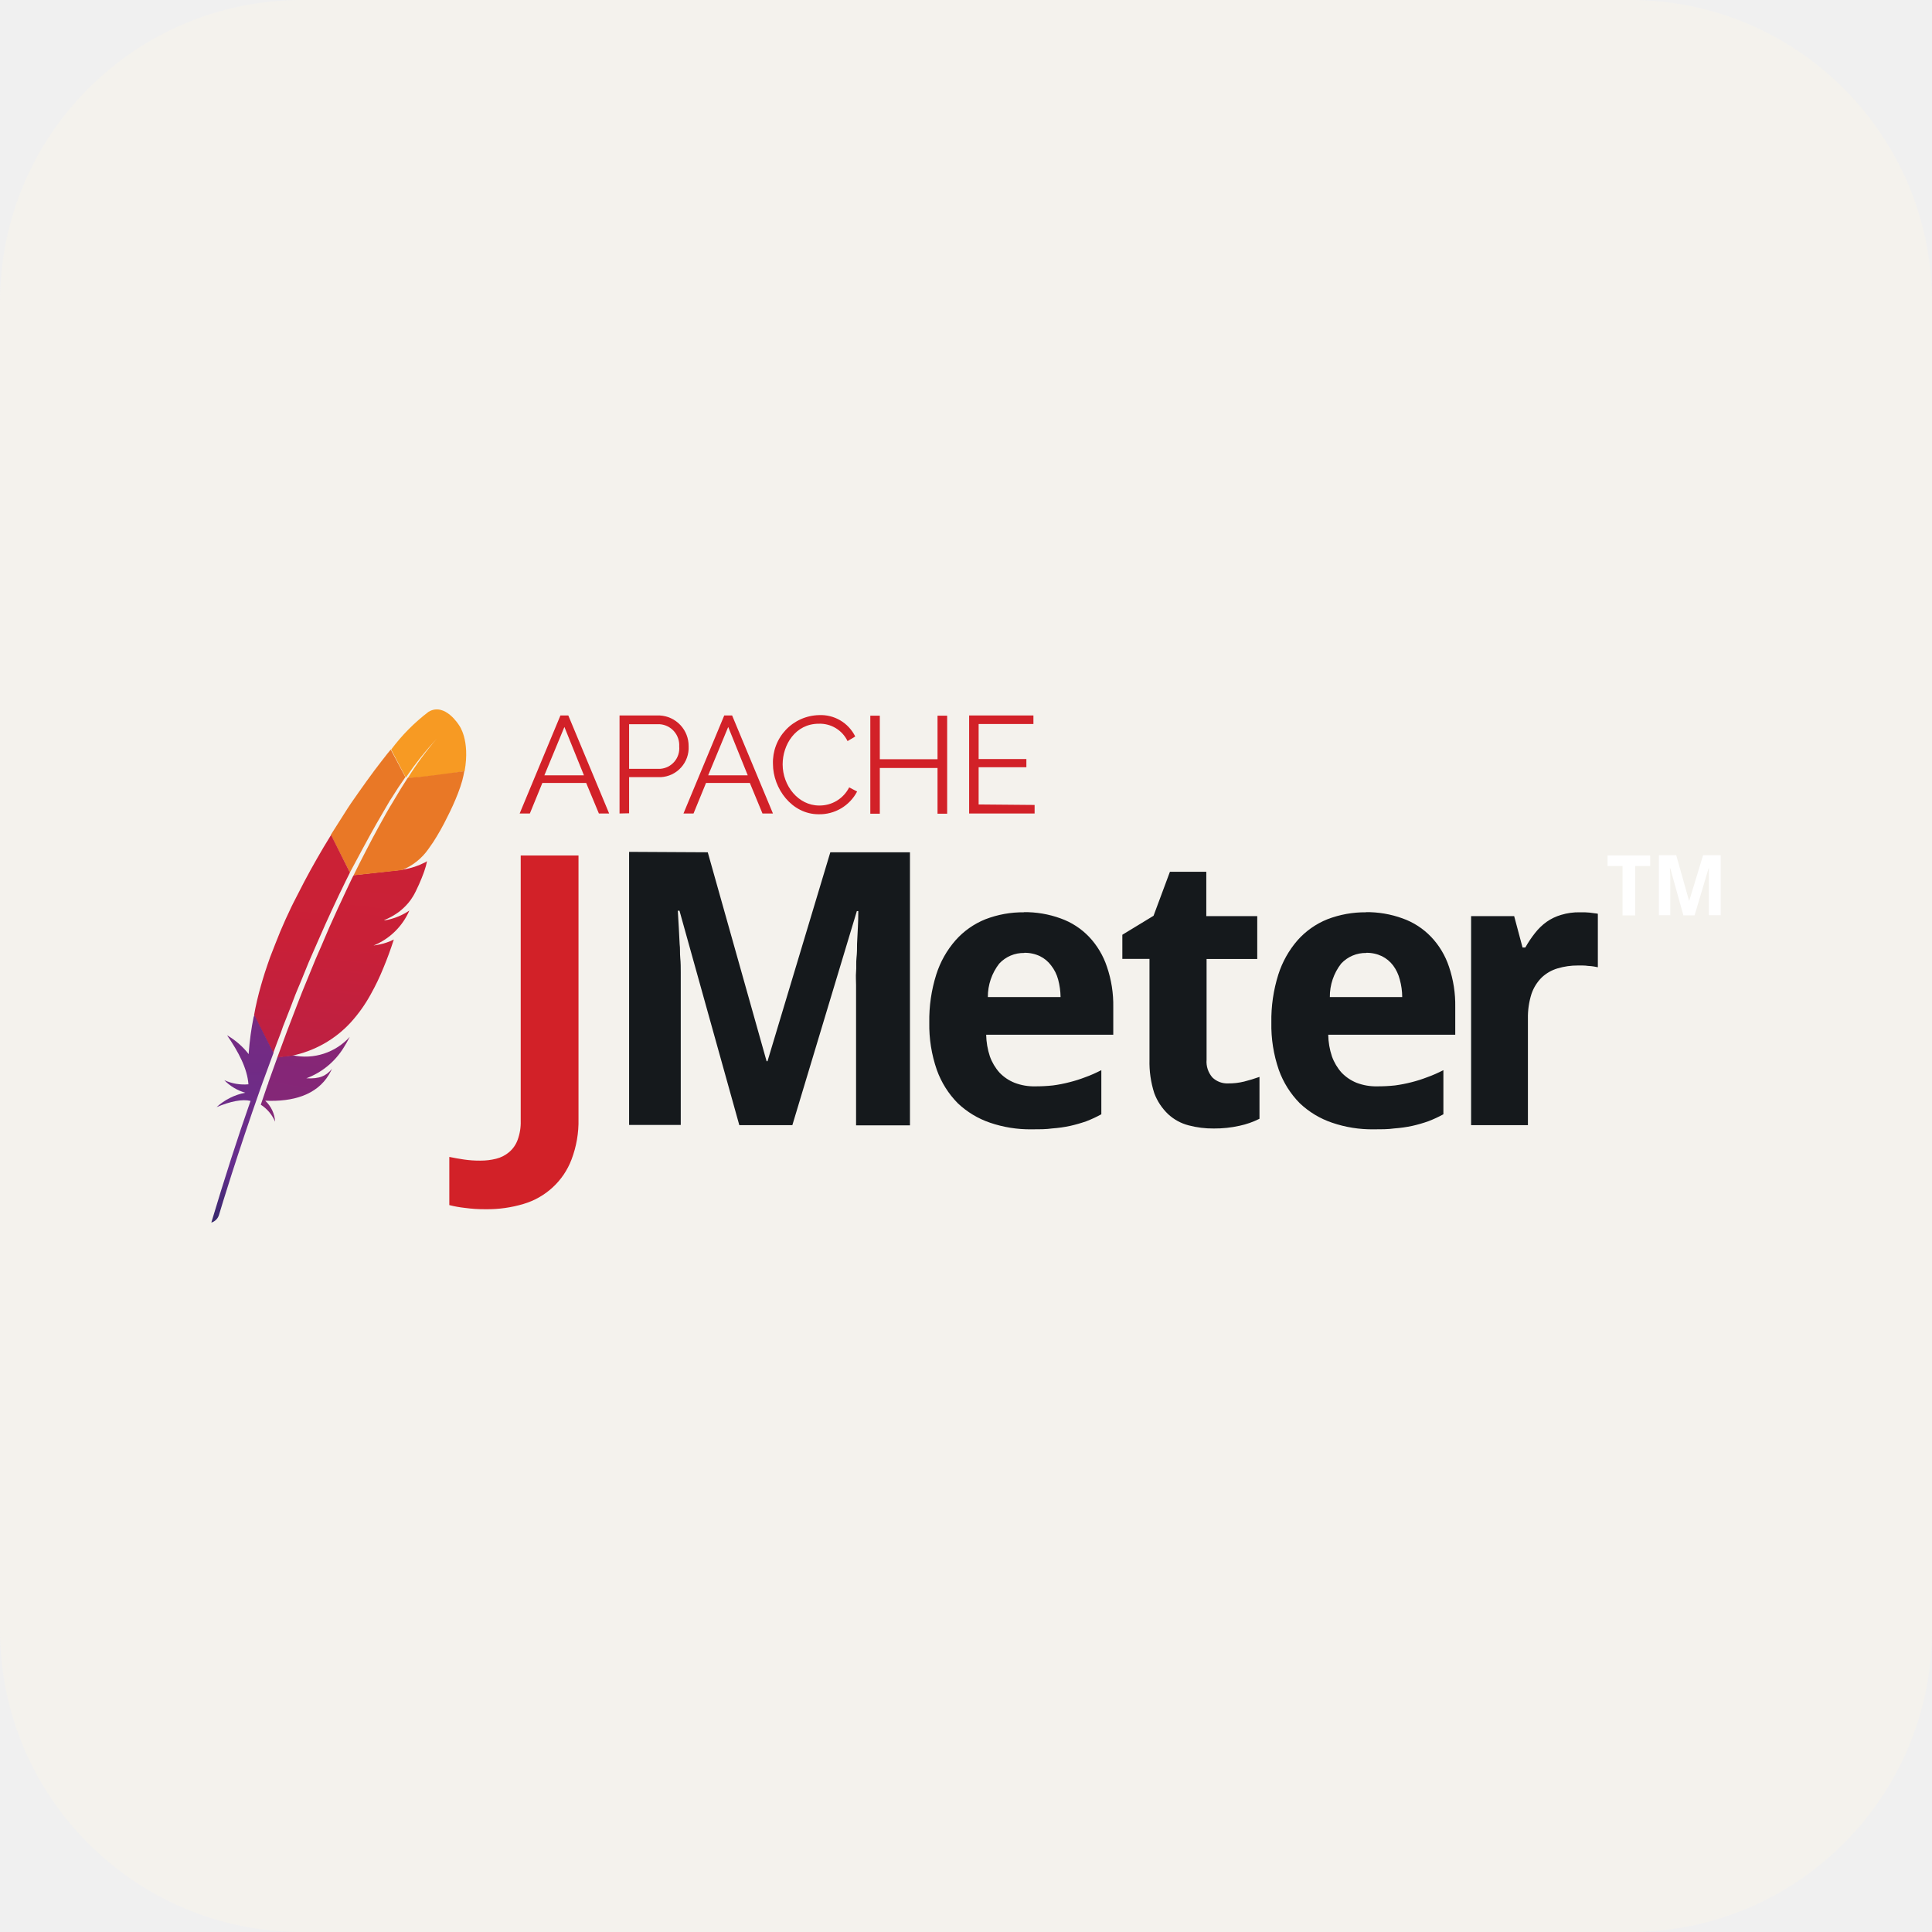
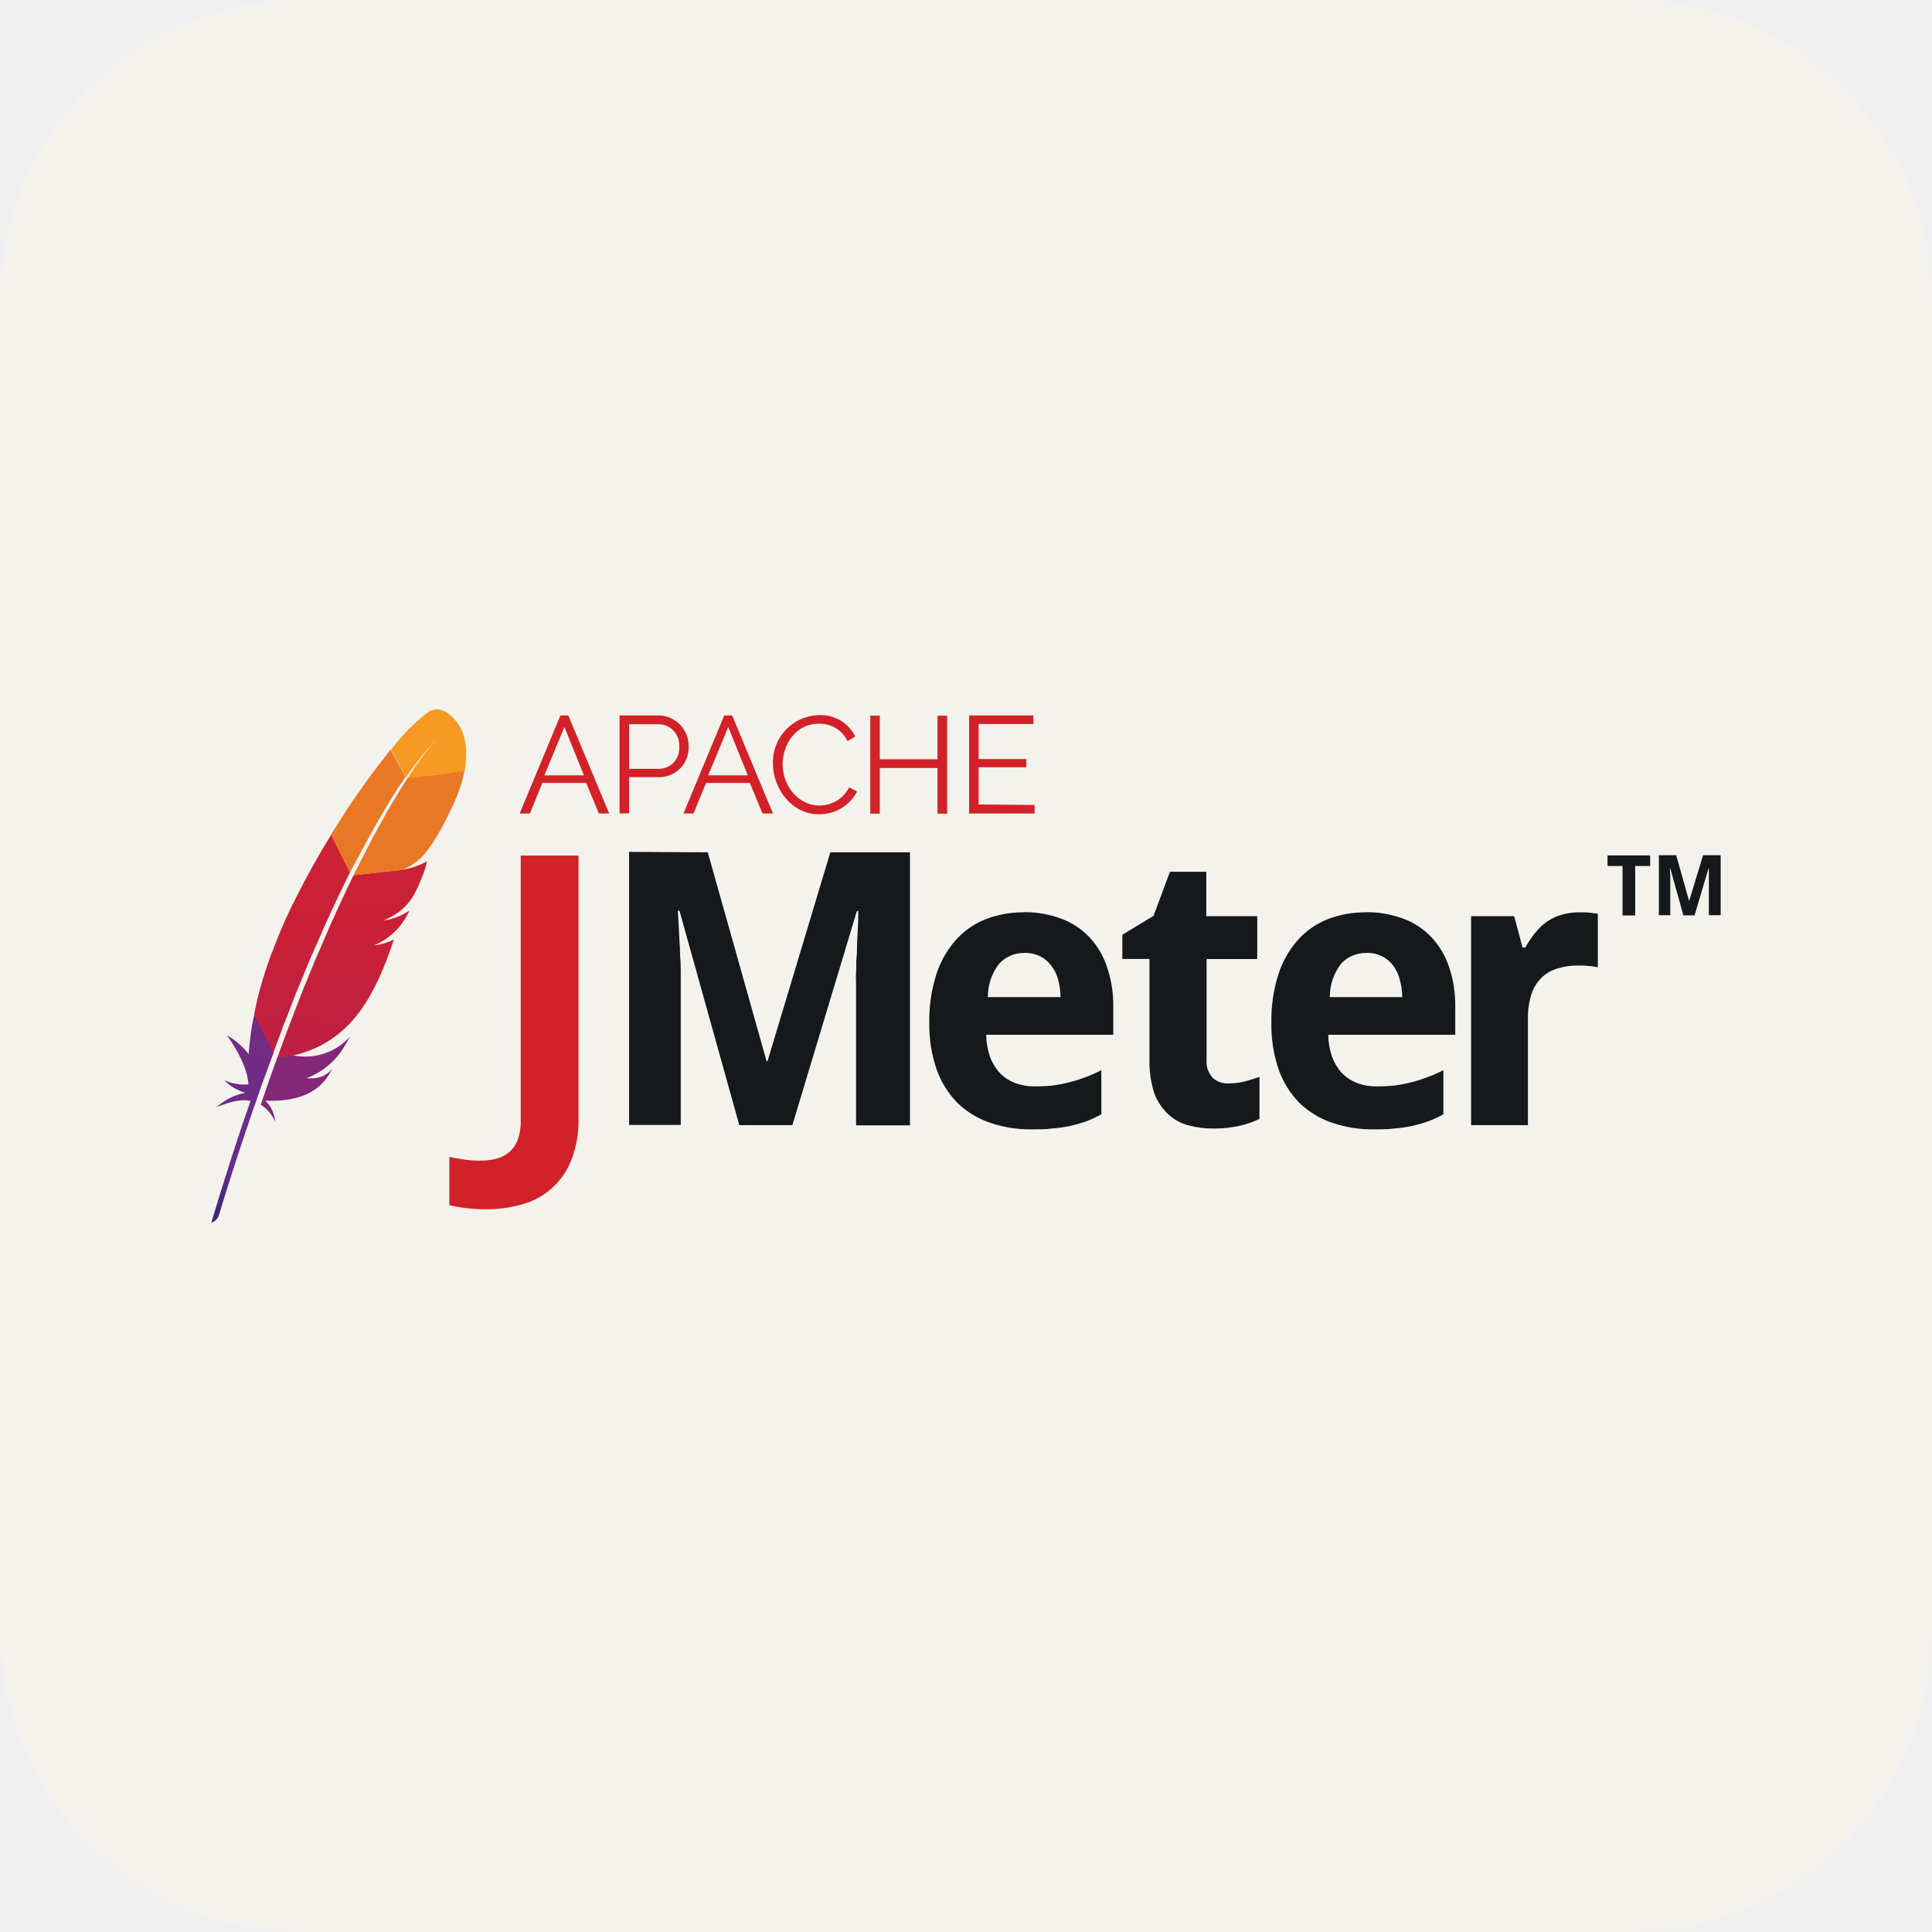
- <svg xmlns="http://www.w3.org/2000/svg" width="256" height="256" title="Apache JMeter" viewBox="0 0 256 256" fill="none" id="apachejmeter" version="1.1">
-   <defs id="defs48" />
-   <style id="style1">
- #apachejmeter {
+ <svg xmlns="http://www.w3.org/2000/svg" id="apachejmeter" width="256" height="256" fill="none" title="Apache JMeter" version="1.1" viewBox="0 0 256 256">
+   <style>#apachejmeter {
    rect {fill: #15191C}
    path.jmeter {fill: white}

    @media (prefers-color-scheme: light) {
        rect {fill: #F4F2ED}
        path.jmeter {fill: #212121}
    }
- }
- </style>
-   <rect width="256" height="256" rx="40" fill="#15191C" id="rect1" style="fill:#f4f2ed;fill-opacity:1" />
-   <path d="M56.78 94.321C54.905 95.747 53.239 97.43 51.832 99.322L53.775 103.033C55.027 101.199 56.411 99.459 57.918 97.828L58.084 97.652C58.029 97.717 57.964 97.763 57.918 97.828C56.482 99.484 55.18 101.252 54.024 103.116C56.551 102.941 59.067 102.631 61.562 102.189C62.311 98.023 60.84 96.121 60.84 96.121C60.84 96.121 58.963 93.013 56.78 94.321Z" fill="url(#linearGradient1)" id="path1" />
-   <path d="M48.05 112.468C48.642 111.364 49.243 110.279 49.835 109.23C50.427 108.182 51.093 107.078 51.684 106.048C51.728 105.991 51.768 105.933 51.805 105.872C52.421 104.87 53.059 103.905 53.719 102.977L51.777 99.322L51.333 99.86C50.778 100.565 50.196 101.317 49.594 102.114C48.993 102.912 48.244 103.97 47.532 104.972C46.82 105.974 46.228 106.827 45.571 107.885C45.017 108.748 44.462 109.62 43.898 110.52C43.882 110.557 43.86 110.591 43.833 110.622L46.358 115.622L48.05 112.468Z" fill="url(#linearGradient2)" id="path2" />
-   <path d="M36.564 140.634C36.231 141.562 35.889 142.49 35.565 143.417C35.565 143.557 35.463 143.686 35.426 143.826C35.204 144.475 35.01 145.059 34.557 146.377C35.4 146.921 36.06 147.706 36.453 148.631C36.393 147.567 35.922 146.569 35.139 145.848C38.839 146.015 41.965 145.087 43.583 142.397C43.722 142.156 43.861 141.896 43.99 141.627C43.241 142.555 42.335 142.981 40.596 142.879C42.651 142.113 44.393 140.679 45.544 138.807C45.815 138.38 46.083 137.907 46.348 137.387C45.414 138.419 44.227 139.188 42.904 139.617C41.582 140.047 40.171 140.123 38.811 139.836L36.767 140.068C36.693 140.291 36.629 140.458 36.564 140.634Z" fill="url(#linearGradient3)" id="path3" />
-   <path d="M37.489 136.051C37.923 134.901 38.413 133.75 38.839 132.581C39.264 131.412 39.764 130.346 40.208 129.214C40.651 128.082 41.132 126.95 41.641 125.818C42.15 124.686 42.64 123.517 43.158 122.376C43.676 121.235 44.194 120.113 44.721 118.999C44.906 118.591 45.1 118.201 45.303 117.793C45.627 117.107 45.969 116.42 46.311 115.734C46.326 115.695 46.345 115.657 46.367 115.622L43.87 110.64C43.833 110.712 43.79 110.781 43.74 110.844C43.158 111.772 42.566 112.783 41.992 113.785C41.419 114.787 40.836 115.836 40.282 116.893C39.819 117.821 39.357 118.665 38.904 119.574C38.811 119.751 38.728 119.936 38.635 120.113C38.09 121.244 37.59 122.348 37.146 123.406C36.703 124.464 36.222 125.744 35.796 126.82C35.547 127.534 35.306 128.221 35.093 128.88C34.881 129.538 34.751 130.012 34.585 130.568C34.206 131.895 33.891 133.212 33.66 134.539L36.194 139.558C36.517 138.63 36.878 137.749 37.22 136.821L37.489 136.051Z" fill="url(#linearGradient4)" id="path4" />
-   <path d="M33.614 134.715C33.294 136.302 33.075 137.907 32.957 139.521C32.957 139.567 32.957 139.632 32.957 139.679C32.169 138.671 31.196 137.824 30.09 137.183C31.607 139.391 32.763 141.571 32.92 143.677C31.824 143.774 30.722 143.586 29.72 143.13C30.485 143.916 31.441 144.489 32.495 144.79C31.077 145.066 29.762 145.728 28.694 146.702C30.543 145.922 32.115 145.616 33.197 145.876C31.468 150.793 29.729 156.229 28 162C28.239 161.928 28.457 161.798 28.634 161.622C28.812 161.445 28.943 161.228 29.017 160.989C29.323 159.95 31.394 153.094 34.566 144.085C34.659 143.826 34.76 143.575 34.844 143.306L34.927 143.093C35.269 142.165 35.62 141.182 35.99 140.198L36.24 139.521L33.706 134.502C33.686 134.559 33.671 134.618 33.66 134.678L33.614 134.715Z" fill="url(#linearGradient5)" id="path5" />
-   <path d="M46.811 116.049C46.737 116.207 46.672 116.346 46.589 116.494L45.932 117.877L45.202 119.445C45.072 119.714 44.943 119.973 44.822 120.252C44.443 121.077 44.064 121.931 43.666 122.812C43.185 123.888 42.742 125.011 42.214 126.18C41.687 127.349 41.29 128.434 40.781 129.622C40.272 130.809 39.856 131.904 39.385 133.11C38.968 134.177 38.552 135.29 38.117 136.413C38.101 136.471 38.08 136.526 38.053 136.58L36.776 140.04C36.771 140.065 36.771 140.09 36.776 140.115L38.82 139.883H38.691C41.678 139.27 44.399 137.732 46.468 135.485C47.492 134.356 48.38 133.111 49.113 131.774C49.76 130.622 50.331 129.429 50.824 128.202C51.299 127.064 51.752 125.827 52.184 124.491C51.578 124.795 50.934 125.017 50.27 125.15L49.89 125.224L49.493 125.289C51.619 124.424 53.325 122.759 54.246 120.651C53.403 121.219 52.462 121.628 51.472 121.857C51.313 121.895 51.153 121.923 50.991 121.94H50.861C51.588 121.647 52.274 121.264 52.905 120.799C53.028 120.708 53.146 120.608 53.257 120.502C53.432 120.354 53.599 120.187 53.765 120.02L54.07 119.686C54.305 119.414 54.515 119.122 54.699 118.814C54.765 118.719 54.823 118.62 54.875 118.517C54.958 118.368 55.032 118.229 55.097 118.09C55.411 117.45 55.661 116.884 55.865 116.374C55.966 116.123 56.059 115.891 56.133 115.678C56.207 115.465 56.197 115.511 56.225 115.418C56.299 115.177 56.373 114.964 56.429 114.769C56.484 114.574 56.549 114.268 56.577 114.101C56.496 114.172 56.406 114.232 56.309 114.277C55.436 114.726 54.5 115.038 53.534 115.205C53.437 115.212 53.341 115.227 53.247 115.251C53.247 115.251 53.247 115.251 53.294 115.251L46.885 115.956C46.883 115.978 46.876 115.998 46.862 116.015C46.849 116.031 46.831 116.043 46.811 116.049Z" fill="url(#linearGradient6)" id="path6" />
-   <path d="M54.024 103.07C53.46 103.942 52.84 104.925 52.175 106.067C52.137 106.123 52.103 106.182 52.073 106.243C51.49 107.171 50.88 108.284 50.223 109.471C49.668 110.483 49.086 111.568 48.485 112.746C47.948 113.767 47.412 114.843 46.848 115.984L53.257 115.288C54.67 114.723 55.888 113.755 56.762 112.505C56.974 112.208 57.196 111.874 57.409 111.577C58.066 110.548 58.713 109.416 59.259 108.284C59.784 107.264 60.257 106.217 60.674 105.148C60.914 104.527 61.108 103.951 61.247 103.45C61.386 102.949 61.45 102.578 61.525 102.179C59.065 102.523 55.985 102.968 54.024 103.07Z" fill="url(#linearGradient7)" id="path7" />
-   <path d="M49.89 125.224L49.493 125.289C49.623 125.257 49.756 125.235 49.89 125.224Z" fill="url(#linearGradient8)" id="path8" />
-   <path d="M64.364 160.228C63.436 160.236 62.509 160.177 61.589 160.052C60.897 159.977 60.211 159.853 59.536 159.681V153.298C60.147 153.428 60.794 153.539 61.469 153.641C62.188 153.746 62.915 153.796 63.642 153.789C64.35 153.795 65.055 153.711 65.742 153.539C66.368 153.387 66.95 153.091 67.443 152.676C67.956 152.246 68.348 151.69 68.581 151.062C68.883 150.247 69.024 149.38 68.997 148.511V113.359H76.654V148.269C76.695 150.103 76.381 151.927 75.73 153.641C75.193 155.059 74.331 156.33 73.214 157.352C72.112 158.365 70.792 159.111 69.358 159.532C67.746 160.012 66.072 160.247 64.391 160.228" fill="#D22128" id="path9" />
-   <path d="M83.359 112.876V149.058H90.203V132.21C90.203 131.746 90.203 131.227 90.203 130.652C90.203 130.076 90.203 129.473 90.203 128.843C90.203 128.212 90.203 127.581 90.138 126.941C90.073 126.301 90.138 125.67 90.055 125.085C89.99 123.666 89.907 122.191 89.814 120.678H90.036L97.962 149.086H104.991L113.536 120.725H113.73C113.73 122.228 113.628 123.666 113.564 125.057C113.564 125.651 113.564 126.263 113.49 126.913C113.416 127.562 113.49 128.156 113.434 128.768C113.379 129.381 113.434 129.965 113.434 130.513V149.114H120.574V112.932H110.022L101.698 140.616H101.578L93.782 112.932L83.359 112.876ZM155.023 115.511L152.85 121.346L148.716 123.861V127.061H152.313V140.402C152.272 141.915 152.488 143.424 152.951 144.865C153.349 145.921 153.981 146.873 154.801 147.648C155.565 148.351 156.489 148.854 157.492 149.114C158.584 149.404 159.71 149.544 160.84 149.531C161.988 149.541 163.133 149.42 164.253 149.169C165.167 148.974 166.053 148.663 166.888 148.242V142.694C166.204 142.935 165.52 143.148 164.845 143.315C164.157 143.483 163.452 143.564 162.745 143.557C162.365 143.575 161.984 143.516 161.627 143.384C161.269 143.251 160.942 143.048 160.664 142.786C160.379 142.465 160.162 142.089 160.027 141.68C159.892 141.272 159.841 140.84 159.878 140.411V127.071H166.592V121.393H159.841V115.511H155.023ZM135.694 120.883C133.94 120.863 132.199 121.178 130.562 121.81C129.049 122.42 127.698 123.373 126.613 124.594C125.459 125.913 124.59 127.458 124.06 129.13C123.411 131.188 123.099 133.337 123.135 135.494C123.097 137.628 123.435 139.751 124.134 141.766C124.727 143.424 125.674 144.931 126.909 146.182C128.135 147.346 129.599 148.229 131.2 148.77C132.96 149.369 134.808 149.664 136.665 149.642C137.683 149.642 138.617 149.643 139.44 149.522C140.246 149.465 141.046 149.351 141.835 149.179C142.546 149.018 143.247 148.816 143.934 148.576C144.621 148.313 145.288 148.003 145.932 147.648V141.803C145.211 142.165 144.508 142.49 143.814 142.731C143.126 142.998 142.422 143.221 141.706 143.399C140.985 143.586 140.253 143.729 139.514 143.826C138.728 143.91 137.937 143.95 137.146 143.946C136.228 143.965 135.315 143.808 134.455 143.482C133.698 143.184 133.013 142.725 132.448 142.137C131.883 141.508 131.447 140.773 131.163 139.975C130.857 139.05 130.692 138.084 130.673 137.109H147.514V133.444C147.547 131.624 147.262 129.812 146.672 128.091C146.181 126.613 145.373 125.261 144.304 124.13C143.258 123.038 141.972 122.206 140.55 121.699C138.968 121.122 137.294 120.839 135.611 120.864L135.694 120.883ZM181.01 120.883C179.256 120.865 177.515 121.179 175.878 121.81C174.365 122.42 173.013 123.373 171.929 124.594C170.782 125.916 169.916 127.46 169.385 129.13C168.736 131.188 168.424 133.337 168.461 135.494C168.419 137.627 168.754 139.75 169.45 141.766C170.042 143.424 170.989 144.931 172.225 146.182C173.453 147.348 174.921 148.232 176.525 148.77C178.281 149.369 180.126 149.664 181.981 149.642C182.999 149.642 183.942 149.643 184.756 149.522C185.564 149.465 186.368 149.351 187.16 149.179C187.868 149.019 188.566 148.818 189.25 148.576C189.94 148.313 190.61 148.003 191.257 147.648V141.803C190.536 142.165 189.824 142.49 189.13 142.731C188.445 142.997 187.744 143.22 187.031 143.399C186.309 143.585 185.577 143.727 184.839 143.826C184.05 143.91 183.256 143.95 182.462 143.946C181.544 143.964 180.631 143.807 179.771 143.482C179.018 143.181 178.337 142.723 177.773 142.137C177.208 141.508 176.772 140.773 176.488 139.975C176.178 139.051 176.013 138.084 175.998 137.109H192.829V133.444C192.861 131.625 192.579 129.814 191.997 128.091C191.506 126.611 190.695 125.258 189.62 124.13C188.574 123.038 187.288 122.206 185.865 121.699C184.283 121.122 182.61 120.839 180.927 120.864L181.01 120.883ZM209.319 120.883C208.486 120.869 207.656 120.985 206.859 121.226C206.168 121.427 205.515 121.74 204.926 122.154C204.351 122.572 203.838 123.068 203.4 123.629C202.921 124.233 202.491 124.875 202.114 125.549H201.745L200.635 121.393H194.929V149.086H202.457V134.993C202.433 133.877 202.593 132.765 202.928 131.7C203.207 130.878 203.673 130.131 204.288 129.52C204.886 128.956 205.608 128.543 206.396 128.314C207.267 128.054 208.17 127.926 209.078 127.933H209.698C209.946 127.933 210.193 127.952 210.438 127.989C210.697 127.989 210.946 128.035 211.178 128.063C211.361 128.088 211.543 128.122 211.723 128.165V121.077C211.577 121.044 211.429 121.023 211.279 121.012C210.848 120.94 210.412 120.897 209.975 120.883C209.744 120.883 209.522 120.883 209.319 120.883ZM135.722 126.254C136.441 126.238 137.153 126.391 137.803 126.699C138.387 126.986 138.895 127.409 139.283 127.933C139.713 128.482 140.028 129.114 140.208 129.789C140.411 130.549 140.52 131.331 140.531 132.117H130.895C130.886 130.511 131.417 128.949 132.402 127.683C132.826 127.225 133.342 126.863 133.916 126.62C134.49 126.377 135.109 126.259 135.731 126.273L135.722 126.254ZM181.038 126.254C181.754 126.24 182.463 126.392 183.11 126.699C183.695 126.988 184.205 127.411 184.598 127.933C185.009 128.488 185.308 129.119 185.477 129.789C185.689 130.547 185.798 131.33 185.801 132.117H176.21C176.195 130.512 176.723 128.948 177.709 127.683C178.135 127.225 178.652 126.863 179.228 126.62C179.803 126.377 180.423 126.259 181.047 126.273L181.038 126.254Z" class="jmeter" fill="white" id="path10" style="fill:#15191c;fill-opacity:1" />
-   <path d="M216.671 121.3H214.997V114.75H213.009V113.349H218.659V114.75H216.671V121.3Z" class="jmeter" fill="white" id="path11" />
-   <path d="M223.062 121.3L221.323 115.066H221.267C221.267 115.4 221.314 115.715 221.323 115.993C221.323 116.123 221.323 116.262 221.323 116.411C221.323 116.559 221.323 116.689 221.323 116.828C221.323 116.968 221.323 117.097 221.323 117.218C221.323 117.339 221.323 117.459 221.323 117.561V121.272H219.815V113.321H222.109L223.82 119.398L225.669 113.321H228V121.272H226.437V117.19C226.437 117.07 226.437 116.94 226.437 116.81C226.437 116.68 226.437 116.541 226.437 116.402C226.437 116.262 226.437 116.123 226.437 115.993C226.437 115.696 226.437 115.372 226.437 115.066H226.391L224.541 121.291H222.997" class="jmeter" fill="white" id="path12" />
-   <path d="M68.858 107.792L74.259 94.804H75.304L80.714 107.792H79.355L77.672 103.747H71.864L70.209 107.792H68.858ZM74.786 96.325L72.132 102.736H77.376L74.786 96.325Z" fill="#D22128" id="path13" />
-   <path d="M82.092 107.792V94.804H87.428C88.465 94.859 89.441 95.313 90.153 96.072C90.864 96.83 91.257 97.835 91.248 98.877C91.274 99.39 91.199 99.903 91.027 100.387C90.855 100.871 90.59 101.316 90.246 101.697C89.903 102.078 89.488 102.387 89.025 102.607C88.562 102.826 88.06 102.952 87.549 102.977H83.359V107.764L82.092 107.792ZM83.359 101.873H87.493C87.853 101.846 88.204 101.748 88.526 101.584C88.848 101.419 89.133 101.192 89.367 100.916C89.6 100.639 89.776 100.319 89.885 99.974C89.993 99.629 90.032 99.265 89.999 98.904C90.043 98.174 89.797 97.455 89.316 96.904C88.835 96.354 88.156 96.016 87.428 95.963H83.359V101.873Z" fill="#D22128" id="path14" />
-   <path d="M90.564 107.792L95.965 94.804H97.01L102.42 107.792H101.032L99.359 103.747H93.551L91.895 107.792H90.564ZM96.492 96.325L93.837 102.736H99.081L96.492 96.325Z" fill="#D22128" id="path15" />
-   <path d="M108.514 94.757C109.503 94.708 110.485 94.95 111.34 95.452C112.194 95.955 112.883 96.697 113.323 97.587L112.306 98.199C111.961 97.485 111.416 96.887 110.738 96.478C110.06 96.069 109.277 95.868 108.486 95.898C105.398 95.898 103.705 98.682 103.705 101.279C103.705 104.137 105.795 106.735 108.542 106.735C109.363 106.749 110.171 106.531 110.874 106.106C111.577 105.681 112.147 105.066 112.519 104.332L113.573 104.879C113.086 105.808 112.35 106.583 111.448 107.116C110.546 107.648 109.514 107.918 108.468 107.894C104.926 107.894 102.42 104.489 102.42 101.214C102.393 100.388 102.529 99.564 102.822 98.791C103.114 98.018 103.556 97.31 104.123 96.71C104.69 96.109 105.37 95.627 106.124 95.292C106.877 94.957 107.69 94.775 108.514 94.757Z" fill="#D22128" id="path16" />
-   <path d="M125.503 94.832V107.82H124.227V101.762H116.579V107.82H115.321V94.832H116.579V100.602H124.227V94.832H125.503Z" fill="#D22128" id="path17" />
-   <path d="M137.091 106.66V107.792H128.416V94.804H136.934V95.936H129.674V100.574H136V101.66H129.674V106.595L137.091 106.66Z" fill="#D22128" id="path18" />
-   <linearGradient id="linearGradient1" x1="21.485" y1="175.22" x2="219.858" y2="27.076" gradientUnits="userSpaceOnUse">
-     <stop stop-color="#F69923" id="stop18" />
-     <stop offset="0.31" stop-color="#F79A23" id="stop19" />
-     <stop offset="0.84" stop-color="#E97826" id="stop20" />
+ }</style>
+   <rect width="256" height="256" rx="40" fill="#f4f2ed" />
+   <path d="m56.78 94.321c-1.875 1.425-3.541 3.109-4.948 5l1.942 3.711c1.252-1.834 2.637-3.574 4.143-5.205l0.167-0.176c-0.056 0.065-0.12 0.111-0.167 0.176-1.436 1.656-2.738 3.424-3.893 5.288 2.527-0.175 5.043-0.485 7.537-0.927 0.749-4.166-0.721-6.068-0.721-6.068s-1.877-3.108-4.06-1.8z" fill="url(#linearGradient1)" />
+   <path d="m48.05 112.47c0.592-1.104 1.193-2.189 1.785-3.238 0.592-1.048 1.258-2.152 1.85-3.182 0.043-0.057 0.083-0.115 0.12-0.176 0.617-1.002 1.255-1.967 1.914-2.895l-1.942-3.655-0.444 0.538c-0.555 0.705-1.137 1.457-1.739 2.254-0.601 0.798-1.35 1.856-2.062 2.858s-1.304 1.855-1.961 2.913c-0.555 0.863-1.11 1.735-1.674 2.635-0.016 0.037-0.038 0.071-0.065 0.102l2.525 5 1.692-3.154z" fill="url(#linearGradient2)" />
+   <path d="m36.564 140.63c-0.333 0.928-0.675 1.856-0.999 2.783 0 0.14-0.102 0.269-0.139 0.409-0.222 0.649-0.416 1.233-0.869 2.551 0.843 0.544 1.503 1.329 1.896 2.254-0.06-1.064-0.531-2.062-1.313-2.783 3.699 0.167 6.825-0.761 8.444-3.451 0.139-0.241 0.277-0.501 0.407-0.77-0.749 0.928-1.655 1.354-3.394 1.252 2.056-0.766 3.797-2.2 4.948-4.072 0.271-0.427 0.539-0.9 0.805-1.42-0.935 1.032-2.122 1.801-3.444 2.23-1.322 0.43-2.733 0.506-4.093 0.219l-2.044 0.232c-0.074 0.223-0.139 0.39-0.203 0.566z" fill="url(#linearGradient3)" />
+   <path d="m37.489 136.05c0.435-1.15 0.925-2.301 1.35-3.47s0.925-2.235 1.369-3.367 0.925-2.264 1.433-3.396c0.509-1.132 0.999-2.301 1.517-3.442s1.036-2.263 1.563-3.377c0.185-0.408 0.379-0.798 0.583-1.206 0.324-0.686 0.666-1.373 1.008-2.059 0.015-0.039 0.033-0.077 0.056-0.112l-2.497-4.982c-0.036 0.072-0.08 0.141-0.13 0.204-0.583 0.928-1.175 1.939-1.748 2.941s-1.156 2.051-1.711 3.108c-0.462 0.928-0.925 1.772-1.378 2.681-0.092 0.177-0.176 0.362-0.268 0.539-0.546 1.131-1.045 2.235-1.489 3.293s-0.925 2.338-1.35 3.414c-0.25 0.714-0.49 1.401-0.703 2.06-0.213 0.658-0.342 1.132-0.509 1.688-0.379 1.327-0.694 2.644-0.925 3.971l2.534 5.019c0.324-0.928 0.684-1.809 1.027-2.737l0.268-0.77z" fill="url(#linearGradient4)" />
+   <path d="m33.614 134.72c-0.319 1.587-0.538 3.192-0.657 4.806v0.158c-0.788-1.008-1.761-1.855-2.867-2.496 1.517 2.208 2.673 4.388 2.83 6.494-1.096 0.097-2.198-0.091-3.2-0.547 0.765 0.786 1.721 1.359 2.774 1.66-1.417 0.276-2.732 0.938-3.801 1.912 1.85-0.78 3.422-1.086 4.504-0.826-1.729 4.917-3.468 10.353-5.197 16.124 0.239-0.072 0.457-0.202 0.634-0.378 0.177-0.177 0.309-0.394 0.383-0.633 0.305-1.039 2.377-7.895 5.549-16.904 0.092-0.259 0.194-0.51 0.277-0.779l0.083-0.213c0.342-0.928 0.694-1.911 1.064-2.895l0.25-0.677-2.534-5.019c-0.02 0.057-0.035 0.116-0.046 0.176l-0.046 0.037z" fill="url(#linearGradient5)" />
+   <path d="m46.811 116.05c-0.074 0.158-0.139 0.297-0.222 0.445l-0.657 1.383-0.731 1.568c-0.129 0.269-0.259 0.528-0.379 0.807-0.379 0.825-0.758 1.679-1.156 2.56-0.481 1.076-0.925 2.199-1.452 3.368-0.527 1.169-0.925 2.254-1.433 3.442-0.509 1.187-0.925 2.282-1.396 3.488-0.416 1.067-0.832 2.18-1.267 3.303-0.016 0.058-0.038 0.113-0.065 0.167l-1.276 3.46c-0.005 0.025-0.005 0.05 0 0.075l2.044-0.232h-0.13c2.988-0.613 5.708-2.151 7.778-4.398 1.024-1.129 1.911-2.374 2.645-3.711 0.647-1.152 1.218-2.345 1.711-3.572 0.475-1.138 0.928-2.375 1.359-3.711-0.606 0.304-1.25 0.526-1.914 0.659l-0.379 0.074-0.398 0.065c2.127-0.865 3.832-2.53 4.754-4.638-0.844 0.568-1.784 0.977-2.775 1.206-0.158 0.038-0.319 0.066-0.481 0.083h-0.13c0.726-0.293 1.413-0.676 2.044-1.141 0.123-0.091 0.24-0.191 0.351-0.297 0.176-0.148 0.342-0.315 0.509-0.482l0.305-0.334c0.235-0.272 0.445-0.564 0.629-0.872 0.065-0.095 0.124-0.194 0.176-0.297 0.083-0.149 0.157-0.288 0.222-0.427 0.314-0.64 0.564-1.206 0.768-1.716 0.102-0.251 0.194-0.483 0.268-0.696s0.065-0.167 0.092-0.26c0.074-0.241 0.148-0.454 0.203-0.649s0.12-0.501 0.148-0.668c-0.081 0.071-0.171 0.131-0.268 0.176-0.873 0.449-1.808 0.761-2.774 0.928-0.097 7e-3 -0.193 0.022-0.287 0.046h0.046l-6.409 0.705c-0.001 0.022-0.009 0.042-0.022 0.059-0.013 0.016-0.031 0.028-0.052 0.034z" fill="url(#linearGradient6)" />
+   <path d="m54.024 103.07c-0.564 0.872-1.184 1.855-1.85 2.997-0.037 0.056-0.071 0.115-0.102 0.176-0.583 0.928-1.193 2.041-1.85 3.228-0.555 1.012-1.138 2.097-1.739 3.275-0.536 1.021-1.073 2.097-1.637 3.238l6.409-0.696c1.414-0.565 2.632-1.533 3.505-2.783 0.213-0.297 0.435-0.631 0.647-0.928 0.657-1.029 1.304-2.161 1.85-3.293 0.526-1.02 0.998-2.067 1.415-3.136 0.24-0.621 0.435-1.197 0.573-1.698s0.203-0.872 0.278-1.271c-2.46 0.344-5.54 0.789-7.5 0.891z" fill="url(#linearGradient7)" />
+   <path d="m49.89 125.22-0.398 0.065c0.131-0.032 0.264-0.054 0.398-0.065z" fill="url(#linearGradient8)" />
+   <path d="m64.364 160.23c-0.928 8e-3 -1.855-0.051-2.774-0.176-0.692-0.075-1.378-0.199-2.053-0.371v-6.383c0.61 0.13 1.258 0.241 1.933 0.343 0.72 0.105 1.446 0.155 2.173 0.148 0.708 6e-3 1.413-0.078 2.099-0.25 0.626-0.152 1.208-0.448 1.702-0.863 0.512-0.43 0.904-0.986 1.138-1.614 0.302-0.815 0.443-1.682 0.416-2.551v-35.152h7.657v34.91c0.04 1.834-0.274 3.658-0.925 5.372-0.536 1.418-1.398 2.689-2.515 3.711-1.103 1.013-2.422 1.759-3.857 2.18-1.611 0.48-3.285 0.715-4.966 0.696" fill="#D22128" />
+   <g fill="#15191c">
+     <path class="jmeter" d="m83.359 112.88v36.182h6.844v-16.848-1.558-1.809c0-0.631 0-1.262-0.065-1.902-0.065-0.64 0-1.271-0.083-1.856-0.065-1.419-0.148-2.894-0.24-4.407h0.222l7.926 28.408h7.029l8.545-28.361h0.194c0 1.503-0.102 2.941-0.166 4.332 0 0.594 0 1.206-0.074 1.856-0.074 0.649 0 1.243-0.056 1.855-0.055 0.613 0 1.197 0 1.745v18.601h7.14v-36.182h-10.552l-8.324 27.684h-0.12l-7.796-27.684-10.423-0.056zm71.664 2.635-2.173 5.835-4.134 2.515v3.2h3.597v13.341c-0.041 1.513 0.175 3.022 0.638 4.463 0.398 1.056 1.03 2.008 1.85 2.783 0.764 0.703 1.688 1.206 2.691 1.466 1.092 0.29 2.218 0.43 3.348 0.417 1.148 0.01 2.293-0.111 3.413-0.362 0.914-0.195 1.8-0.506 2.635-0.927v-5.548c-0.684 0.241-1.368 0.454-2.043 0.621-0.688 0.168-1.393 0.249-2.1 0.242-0.38 0.018-0.761-0.041-1.118-0.173-0.358-0.133-0.685-0.336-0.963-0.598-0.285-0.321-0.502-0.697-0.637-1.106-0.135-0.408-0.186-0.84-0.149-1.269v-13.34h6.714v-5.678h-6.751v-5.882h-4.818zm-19.329 5.372c-1.754-0.02-3.495 0.295-5.132 0.927-1.513 0.61-2.864 1.563-3.949 2.784-1.154 1.319-2.023 2.864-2.553 4.536-0.649 2.058-0.961 4.207-0.925 6.364-0.038 2.134 0.3 4.257 0.999 6.272 0.593 1.658 1.54 3.165 2.775 4.416 1.226 1.164 2.69 2.047 4.291 2.588 1.76 0.599 3.608 0.894 5.465 0.872 1.018 0 1.952 1e-3 2.775-0.12 0.806-0.057 1.606-0.171 2.395-0.343 0.711-0.161 1.412-0.363 2.099-0.603 0.687-0.263 1.354-0.573 1.998-0.928v-5.845c-0.721 0.362-1.424 0.687-2.118 0.928-0.688 0.267-1.392 0.49-2.108 0.668-0.721 0.187-1.453 0.33-2.192 0.427-0.786 0.084-1.577 0.124-2.368 0.12-0.918 0.019-1.831-0.138-2.691-0.464-0.757-0.298-1.442-0.757-2.007-1.345-0.565-0.629-1.001-1.364-1.285-2.162-0.306-0.925-0.471-1.891-0.49-2.866h16.841v-3.665c0.033-1.82-0.252-3.632-0.842-5.353-0.491-1.478-1.299-2.83-2.368-3.961-1.046-1.092-2.332-1.924-3.754-2.431-1.582-0.577-3.256-0.86-4.939-0.835l0.083 0.019zm45.316 0c-1.754-0.018-3.495 0.296-5.132 0.927-1.513 0.61-2.865 1.563-3.949 2.784-1.147 1.322-2.013 2.866-2.544 4.536-0.649 2.058-0.961 4.207-0.924 6.364-0.042 2.133 0.293 4.256 0.989 6.272 0.592 1.658 1.539 3.165 2.775 4.416 1.228 1.166 2.696 2.05 4.3 2.588 1.756 0.599 3.601 0.894 5.456 0.872 1.018 0 1.961 1e-3 2.775-0.12 0.808-0.057 1.612-0.171 2.404-0.343 0.708-0.16 1.406-0.361 2.09-0.603 0.69-0.263 1.36-0.573 2.007-0.928v-5.845c-0.721 0.362-1.433 0.687-2.127 0.928-0.685 0.266-1.386 0.489-2.099 0.668-0.722 0.186-1.454 0.328-2.192 0.427-0.789 0.084-1.583 0.124-2.377 0.12-0.918 0.018-1.831-0.139-2.691-0.464-0.753-0.301-1.434-0.759-1.998-1.345-0.565-0.629-1.001-1.364-1.285-2.162-0.31-0.924-0.475-1.891-0.49-2.866h16.831v-3.665c0.032-1.819-0.25-3.63-0.832-5.353-0.491-1.48-1.302-2.833-2.377-3.961-1.046-1.092-2.332-1.924-3.755-2.431-1.582-0.577-3.255-0.86-4.938-0.835l0.083 0.019zm28.309 0c-0.833-0.014-1.663 0.102-2.46 0.343-0.691 0.201-1.344 0.514-1.933 0.928-0.575 0.418-1.088 0.914-1.526 1.475-0.479 0.604-0.909 1.246-1.286 1.92h-0.369l-1.11-4.156h-5.706v27.693h7.528v-14.093c-0.024-1.116 0.136-2.228 0.471-3.293 0.279-0.822 0.745-1.569 1.36-2.18 0.598-0.564 1.32-0.977 2.108-1.206 0.871-0.26 1.774-0.388 2.682-0.381h0.62c0.248 0 0.495 0.019 0.74 0.056 0.259 0 0.508 0.046 0.74 0.074 0.183 0.025 0.365 0.059 0.545 0.102v-7.088c-0.146-0.033-0.294-0.054-0.444-0.065-0.431-0.072-0.867-0.115-1.304-0.129h-0.656zm-73.597 5.371c0.719-0.016 1.431 0.137 2.081 0.445 0.584 0.287 1.092 0.71 1.48 1.234 0.43 0.549 0.745 1.181 0.925 1.856 0.203 0.76 0.312 1.542 0.323 2.328h-9.636c-9e-3 -1.606 0.522-3.168 1.507-4.434 0.424-0.458 0.94-0.82 1.514-1.063s1.193-0.361 1.815-0.347l-9e-3 -0.019zm45.316 0c0.716-0.014 1.425 0.138 2.072 0.445 0.585 0.289 1.095 0.712 1.488 1.234 0.411 0.555 0.71 1.186 0.879 1.856 0.212 0.758 0.321 1.541 0.324 2.328h-9.591c-0.015-1.605 0.513-3.169 1.499-4.434 0.426-0.458 0.943-0.82 1.519-1.063 0.575-0.243 1.195-0.361 1.819-0.347l-9e-3 -0.019z" />
+     <path class="jmeter" d="m216.67 121.3h-1.674v-6.55h-1.988v-1.401h5.65v1.401h-1.988v6.55z" />
+     <path class="jmeter" d="m223.06 121.3-1.739-6.234h-0.056c0 0.334 0.047 0.649 0.056 0.927v0.418 0.417 0.39 0.343 3.711h-1.508v-7.951h2.294l1.711 6.077 1.849-6.077h2.331v7.951h-1.563v-4.082-0.38-0.408-0.409-0.927h-0.046l-1.85 6.225h-1.544" />
+   </g>
+   <g fill="#D22128">
+     <path d="m68.858 107.79 5.401-12.988h1.045l5.41 12.988h-1.359l-1.683-4.045h-5.808l-1.655 4.045h-1.35zm5.928-11.467-2.654 6.411h5.244l-2.59-6.411z" />
+     <path d="m82.092 107.79v-12.988h5.336c1.037 0.055 2.013 0.509 2.724 1.268s1.104 1.763 1.095 2.805c0.026 0.513-0.049 1.026-0.221 1.51-0.172 0.484-0.437 0.929-0.781 1.31-0.344 0.381-0.759 0.69-1.222 0.91-0.463 0.219-0.965 0.345-1.476 0.37h-4.189v4.787l-1.267 0.028zm1.267-5.919h4.134c0.36-0.027 0.711-0.125 1.033-0.289 0.322-0.165 0.608-0.392 0.841-0.668 0.233-0.277 0.409-0.597 0.518-0.942 0.109-0.345 0.148-0.709 0.115-1.069 0.043-0.731-0.202-1.45-0.684-2-0.481-0.55-1.159-0.888-1.887-0.941h-4.069v5.91z" />
+     <path d="m90.564 107.79 5.401-12.988h1.045l5.41 12.988h-1.388l-1.673-4.045h-5.808l-1.655 4.045h-1.332zm5.928-11.467-2.654 6.411h5.244l-2.59-6.411z" />
+     <path d="m108.51 94.757c0.989-0.049 1.971 0.192 2.826 0.695 0.854 0.503 1.543 1.244 1.983 2.135l-1.017 0.612c-0.345-0.715-0.89-1.313-1.568-1.721-0.678-0.409-1.461-0.61-2.252-0.58-3.088 0-4.781 2.783-4.781 5.38 0 2.858 2.09 5.456 4.837 5.456 0.821 0.014 1.629-0.204 2.332-0.629s1.273-1.04 1.645-1.774l1.054 0.547c-0.487 0.929-1.223 1.704-2.125 2.237-0.902 0.532-1.934 0.802-2.98 0.778-3.542 0-6.048-3.405-6.048-6.68-0.027-0.826 0.109-1.65 0.402-2.423 0.292-0.773 0.734-1.481 1.301-2.081 0.567-0.601 1.247-1.082 2.001-1.417 0.753-0.335 1.566-0.517 2.39-0.535z" />
+     <path d="m125.5 94.832v12.988h-1.276v-6.058h-7.648v6.058h-1.258v-12.988h1.258v5.77h7.648v-5.77h1.276z" />
+     <path d="m137.09 106.66v1.132h-8.675v-12.988h8.518v1.132h-7.26v4.638h6.326v1.086h-6.326v4.935l7.417 0.065z" />
+   </g>
+   <linearGradient id="linearGradient1" x1="21.485" x2="219.86" y1="175.22" y2="27.076" gradientUnits="userSpaceOnUse">
+     <stop stop-color="#F69923" offset="0" />
+     <stop stop-color="#F79A23" offset=".31" />
+     <stop stop-color="#E97826" offset=".84" />
  </linearGradient>
-   <linearGradient id="linearGradient2" x1="-449.018" y1="384.935" x2="-418.705" y2="70.937" gradientUnits="userSpaceOnUse">
-     <stop offset="0.32" stop-color="#9E2064" id="stop21" />
-     <stop offset="0.63" stop-color="#C92037" id="stop22" />
-     <stop offset="0.75" stop-color="#CD2335" id="stop23" />
-     <stop offset="1" stop-color="#E97826" id="stop24" />
+   <linearGradient id="linearGradient2" x1="-449.02" x2="-418.7" y1="384.94" y2="70.937" gradientUnits="userSpaceOnUse">
+     <stop stop-color="#9E2064" offset=".32" />
+     <stop stop-color="#C92037" offset=".63" />
+     <stop stop-color="#CD2335" offset=".75" />
+     <stop stop-color="#E97826" offset="1" />
  </linearGradient>
-   <linearGradient id="linearGradient3" x1="-49.188" y1="257.704" x2="-4.73" y2="-8.646" gradientUnits="userSpaceOnUse">
-     <stop stop-color="#282662" id="stop25" />
-     <stop offset="0.1" stop-color="#662E8D" id="stop26" />
-     <stop offset="0.79" stop-color="#9F2064" id="stop27" />
-     <stop offset="0.95" stop-color="#CD2032" id="stop28" />
+   <linearGradient id="linearGradient3" x1="-49.188" x2="-4.73" y1="257.7" y2="-8.646" gradientUnits="userSpaceOnUse">
+     <stop stop-color="#282662" offset="0" />
+     <stop stop-color="#662E8D" offset=".1" />
+     <stop stop-color="#9F2064" offset=".79" />
+     <stop stop-color="#CD2032" offset=".95" />
  </linearGradient>
-   <linearGradient id="linearGradient4" x1="-166.396" y1="222.508" x2="-153.962" y2="44.732" gradientUnits="userSpaceOnUse">
-     <stop offset="0.32" stop-color="#9E2064" id="stop29" />
-     <stop offset="0.63" stop-color="#C92037" id="stop30" />
-     <stop offset="0.75" stop-color="#CD2335" id="stop31" />
-     <stop offset="1" stop-color="#E97826" id="stop32" />
+   <linearGradient id="linearGradient4" x1="-166.4" x2="-153.96" y1="222.51" y2="44.732" gradientUnits="userSpaceOnUse">
+     <stop stop-color="#9E2064" offset=".32" />
+     <stop stop-color="#C92037" offset=".63" />
+     <stop stop-color="#CD2335" offset=".75" />
+     <stop stop-color="#E97826" offset="1" />
  </linearGradient>
-   <linearGradient id="linearGradient5" x1="-62.348" y1="159.867" x2="-57.65" y2="61.366" gradientUnits="userSpaceOnUse">
-     <stop stop-color="#282662" id="stop33" />
-     <stop offset="0.1" stop-color="#662E8D" id="stop34" />
-     <stop offset="0.79" stop-color="#9F2064" id="stop35" />
-     <stop offset="0.95" stop-color="#CD2032" id="stop36" />
+   <linearGradient id="linearGradient5" x1="-62.348" x2="-57.65" y1="159.87" y2="61.366" gradientUnits="userSpaceOnUse">
+     <stop stop-color="#282662" offset="0" />
+     <stop stop-color="#662E8D" offset=".1" />
+     <stop stop-color="#9F2064" offset=".79" />
+     <stop stop-color="#CD2032" offset=".95" />
  </linearGradient>
-   <linearGradient id="linearGradient6" x1="-63.175" y1="235.682" x2="-39.46" y2="39.969" gradientUnits="userSpaceOnUse">
-     <stop offset="0.32" stop-color="#9E2064" id="stop37" />
-     <stop offset="0.63" stop-color="#C92037" id="stop38" />
-     <stop offset="0.75" stop-color="#CD2335" id="stop39" />
-     <stop offset="1" stop-color="#E97826" id="stop40" />
+   <linearGradient id="linearGradient6" x1="-63.175" x2="-39.46" y1="235.68" y2="39.969" gradientUnits="userSpaceOnUse">
+     <stop stop-color="#9E2064" offset=".32" />
+     <stop stop-color="#C92037" offset=".63" />
+     <stop stop-color="#CD2335" offset=".75" />
+     <stop stop-color="#E97826" offset="1" />
  </linearGradient>
-   <linearGradient id="linearGradient7" x1="-261.108" y1="438.053" x2="-199.544" y2="74.253" gradientUnits="userSpaceOnUse">
-     <stop offset="0.32" stop-color="#9E2064" id="stop41" />
-     <stop offset="0.63" stop-color="#C92037" id="stop42" />
-     <stop offset="0.75" stop-color="#CD2335" id="stop43" />
-     <stop offset="1" stop-color="#E97826" id="stop44" />
+   <linearGradient id="linearGradient7" x1="-261.11" x2="-199.54" y1="438.05" y2="74.253" gradientUnits="userSpaceOnUse">
+     <stop stop-color="#9E2064" offset=".32" />
+     <stop stop-color="#C92037" offset=".63" />
+     <stop stop-color="#CD2335" offset=".75" />
+     <stop stop-color="#E97826" offset="1" />
  </linearGradient>
-   <linearGradient id="linearGradient8" x1="-9940.84" y1="46144.8" x2="29820.1" y2="5350.4" gradientUnits="userSpaceOnUse">
-     <stop offset="0.32" stop-color="#9E2064" id="stop45" />
-     <stop offset="0.63" stop-color="#C92037" id="stop46" />
-     <stop offset="0.75" stop-color="#CD2335" id="stop47" />
-     <stop offset="1" stop-color="#E97826" id="stop48" />
+   <linearGradient id="linearGradient8" x1="-9940.8" x2="29820" y1="46145" y2="5350.4" gradientUnits="userSpaceOnUse">
+     <stop stop-color="#9E2064" offset=".32" />
+     <stop stop-color="#C92037" offset=".63" />
+     <stop stop-color="#CD2335" offset=".75" />
+     <stop stop-color="#E97826" offset="1" />
  </linearGradient>
</svg>
